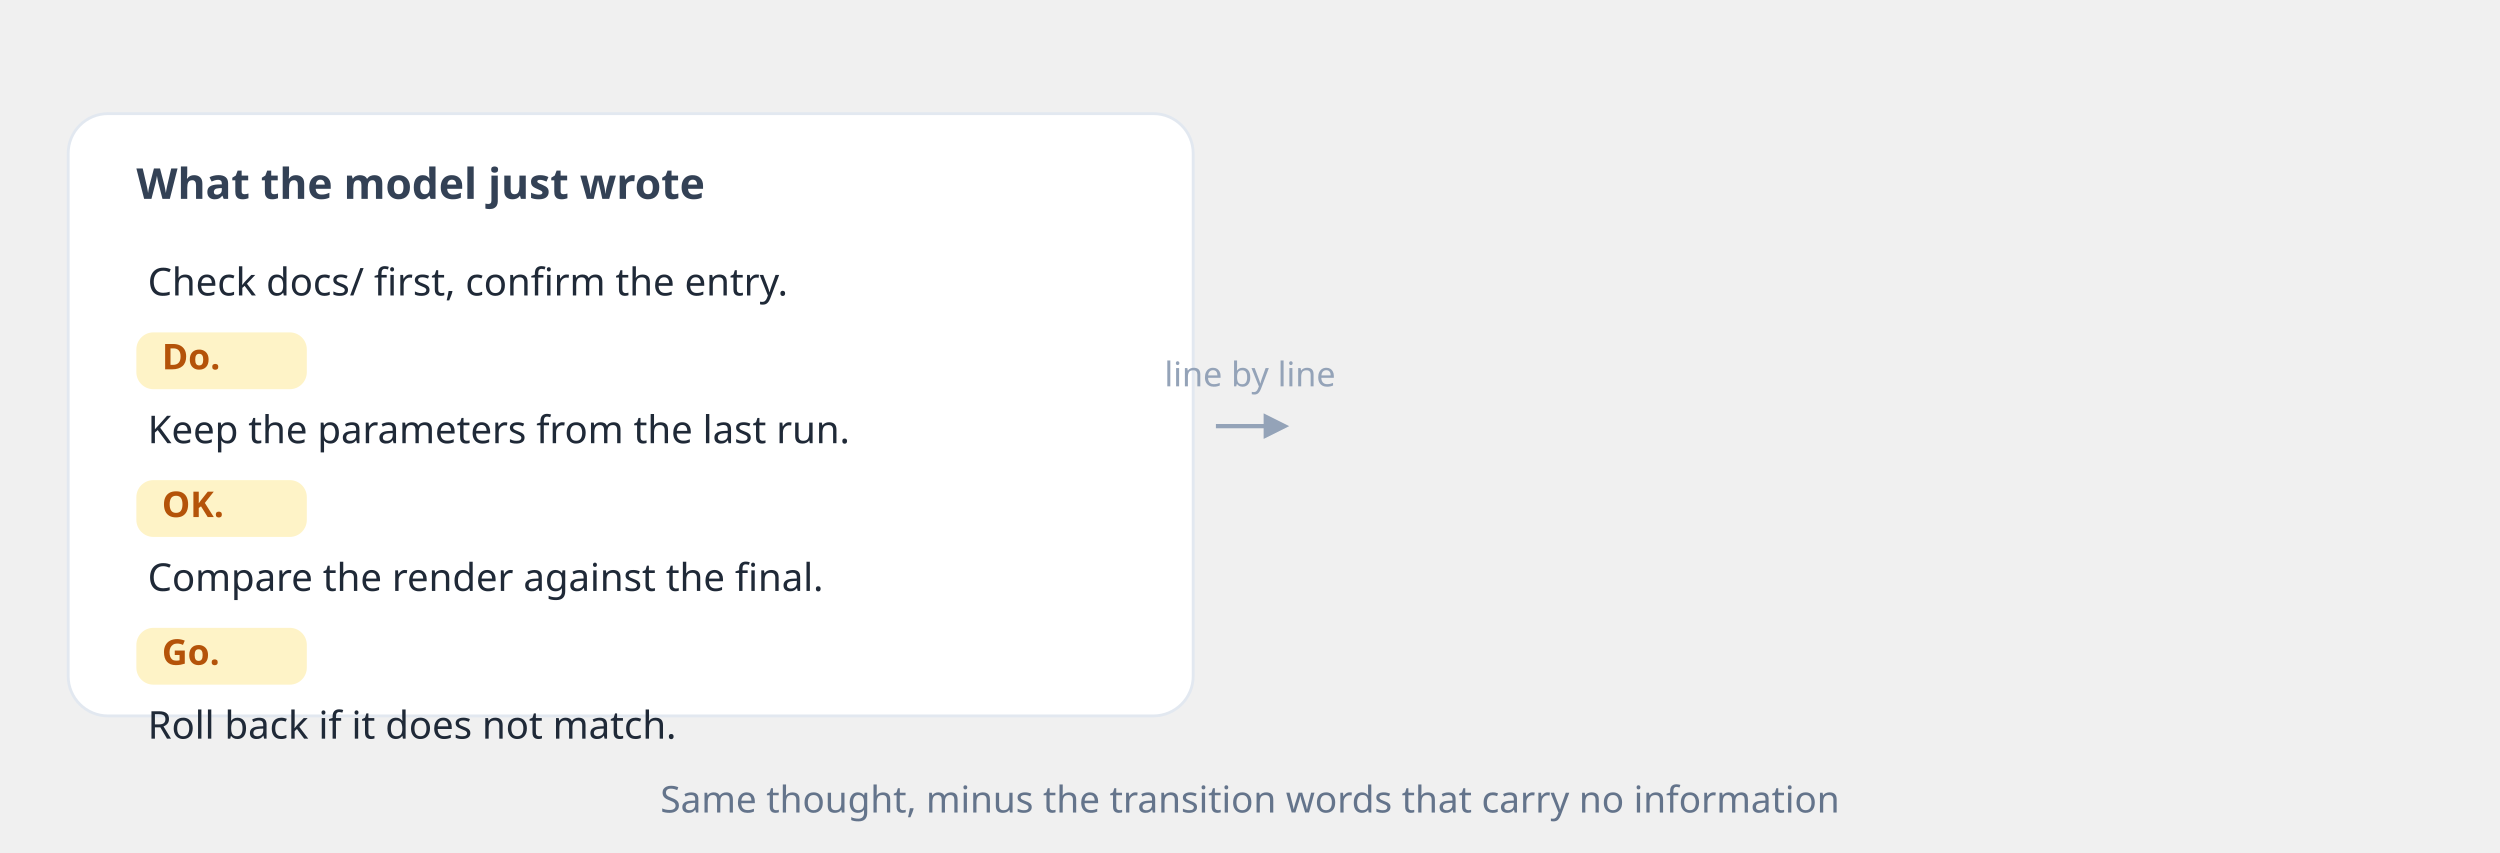
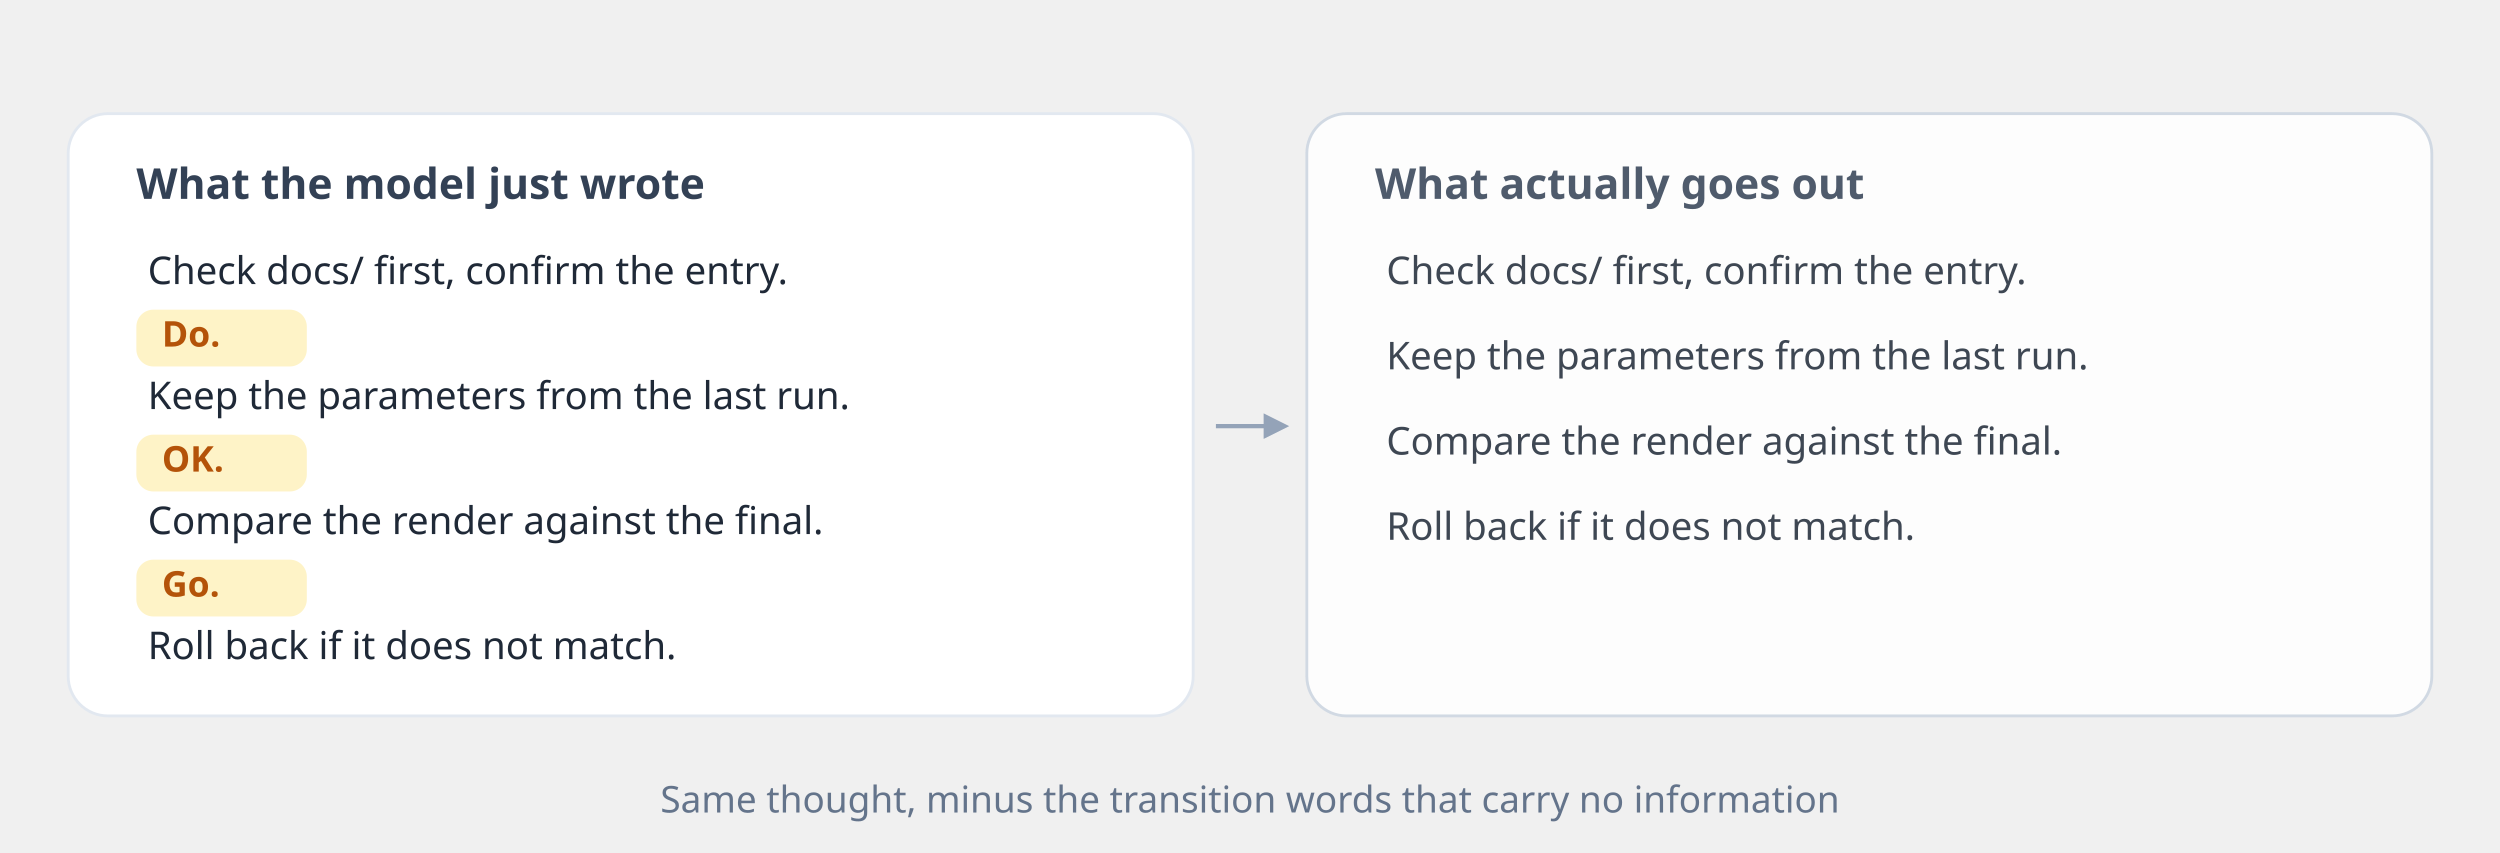
<svg xmlns="http://www.w3.org/2000/svg" viewBox="0 0 880 300" width="880" height="300" role="img" aria-label="Same thought, minus the transition words that carry no information">
  <style>
    text { font-family: 'PingFang SC','Hiragino Sans GB','Microsoft YaHei','Noto Sans SC',system-ui,sans-serif; }
    .h1 { font-size: 15px; font-weight: 700; fill: #334155; }
    .keep { font-size: 13.5px; fill: #1f2937; }
    .fill { font-size: 12.5px; fill: #b45309; font-weight: 600; }
    .cap { font-size: 13px; fill: #64748b; }
    .badge { font-size: 15px; font-weight: 700; fill: #047857; }
    .badgesub { font-size: 12px; fill: #059669; }
    .arrow { font-size: 12px; fill: #94a3b8; }
  </style>
  <defs>
    <marker id="ah" viewBox="0 0 10 10" refX="8" refY="5" markerWidth="6" markerHeight="6" orient="auto">
      <path d="M0,0 L10,5 L0,10 z" fill="#94a3b8" />
    </marker>
  </defs>
  <g>
    <rect x="24" y="40" width="396" height="212" rx="14" fill="#ffffff" stroke="#e2e8f0" />
    <text x="48" y="70" class="h1">What the model just wrote</text>
-     <text x="52" y="104" class="keep">Check docs/ first, confirm the entry.</text>
+     <text x="52" y="100" class="keep">Check docs/ first, confirm the entry.<animate attributeName="y" values="100;100;100;100;100" keyTimes="0;0.30;0.42;0.94;1" dur="7s" repeatCount="indefinite" />
+     </text>
    <g>
-       <rect x="48" y="117" width="60" height="20" rx="6" fill="#fef3c7" />
-       <text x="57" y="130" class="fill">Do.</text>
+       <rect x="48" y="109" width="60" height="20" rx="6" fill="#fef3c7" />
+       <text x="57" y="122" class="fill">Do.</text>
      <animate attributeName="opacity" values="1;1;0;0;0;0;1" keyTimes="0;0.18;0.30;0.86;0.92;0.98;1" dur="7s" repeatCount="indefinite" />
    </g>
-     <text x="52" y="156" class="keep">Keep the parameters from the last run.</text>
+     <text x="52" y="144" class="keep">Keep the parameters from the last run.<animate attributeName="y" values="144;144;130;130;144" keyTimes="0;0.30;0.42;0.94;1" dur="7s" repeatCount="indefinite" />
+     </text>
    <g>
-       <rect x="48" y="169" width="60" height="20" rx="6" fill="#fef3c7" />
-       <text x="57" y="182" class="fill">OK.</text>
+       <rect x="48" y="153" width="60" height="20" rx="6" fill="#fef3c7" />
+       <text x="57" y="166" class="fill">OK.</text>
      <animate attributeName="opacity" values="1;1;0;0;0;0;1" keyTimes="0;0.18;0.30;0.86;0.92;0.98;1" dur="7s" repeatCount="indefinite" />
    </g>
-     <text x="52" y="208" class="keep">Compare the render against the final.</text>
+     <text x="52" y="188" class="keep">Compare the render against the final.<animate attributeName="y" values="188;188;160;160;188" keyTimes="0;0.30;0.42;0.94;1" dur="7s" repeatCount="indefinite" />
+     </text>
    <g>
-       <rect x="48" y="221" width="60" height="20" rx="6" fill="#fef3c7" />
-       <text x="57" y="234" class="fill">Go.</text>
+       <rect x="48" y="197" width="60" height="20" rx="6" fill="#fef3c7" />
+       <text x="57" y="210" class="fill">Go.</text>
      <animate attributeName="opacity" values="1;1;0;0;0;0;1" keyTimes="0;0.18;0.30;0.86;0.92;0.98;1" dur="7s" repeatCount="indefinite" />
    </g>
-     <text x="52" y="260" class="keep">Roll back if it does not match.</text>
+     <text x="52" y="232" class="keep">Roll back if it does not match.<animate attributeName="y" values="232;232;190;190;232" keyTimes="0;0.30;0.42;0.94;1" dur="7s" repeatCount="indefinite" />
+     </text>
    <animate attributeName="opacity" values="1;1;1;0.45;0.45;1" keyTimes="0;0.30;0.42;0.86;0.94;1" dur="7s" repeatCount="indefinite" />
  </g>
  <g>
    <line x1="428" y1="150" x2="452" y2="150" stroke="#94a3b8" stroke-width="1.5" marker-end="url(#ah)" />
-     <text x="440" y="136" class="arrow" text-anchor="middle">line by line</text>
  </g>
-   <g opacity="0">
+   <g opacity="0.85">
    <rect x="460" y="40" width="396" height="212" rx="14" fill="#ffffff" stroke="#cbd5e1" />
    <text x="484" y="70" class="h1">What actually goes out</text>
-     <text x="488" y="104" class="keep">Check docs/ first, confirm the entry.</text>
-     <text x="488" y="156" class="keep">Keep the parameters from the last run.</text>
-     <text x="488" y="208" class="keep">Compare the render against the final.</text>
-     <text x="488" y="260" class="keep">Roll back if it does not match.</text>
+     <text x="488" y="100" class="keep">Check docs/ first, confirm the entry.</text>
+     <text x="488" y="130" class="keep">Keep the parameters from the last run.</text>
+     <text x="488" y="160" class="keep">Compare the render against the final.</text>
+     <text x="488" y="190" class="keep">Roll back if it does not match.</text>
    <g opacity="0">
-       <rect x="484" y="206" width="118" height="26" rx="13" fill="#ecfdf5" stroke="#a7f3d0" />
-       <text x="498" y="224" class="badge">92% kept</text>
-       <text x="484" y="246" class="badgesub">the dropped 8% was all filler</text>
+       <rect x="484" y="204" width="118" height="26" rx="13" fill="#ecfdf5" stroke="#a7f3d0" />
+       <text x="498" y="221" class="badge">92% kept</text>
+       <text x="484" y="242" class="badgesub">the dropped 8% was all filler</text>
      <animate attributeName="opacity" values="0;0;1;1;0" keyTimes="0;0.46;0.54;0.90;1" dur="7s" repeatCount="indefinite" />
    </g>
-     <animate attributeName="opacity" values="0;0;1;1;0" keyTimes="0;0.30;0.42;0.90;1" dur="7s" repeatCount="indefinite" />
+     <animate attributeName="opacity" values="0.85;0.85;1;1;0.85" keyTimes="0;0.30;0.42;0.90;1" dur="7s" repeatCount="indefinite" />
  </g>
  <text x="440" y="286" class="cap" text-anchor="middle">Same thought, minus the transition words that carry no information</text>
</svg>
